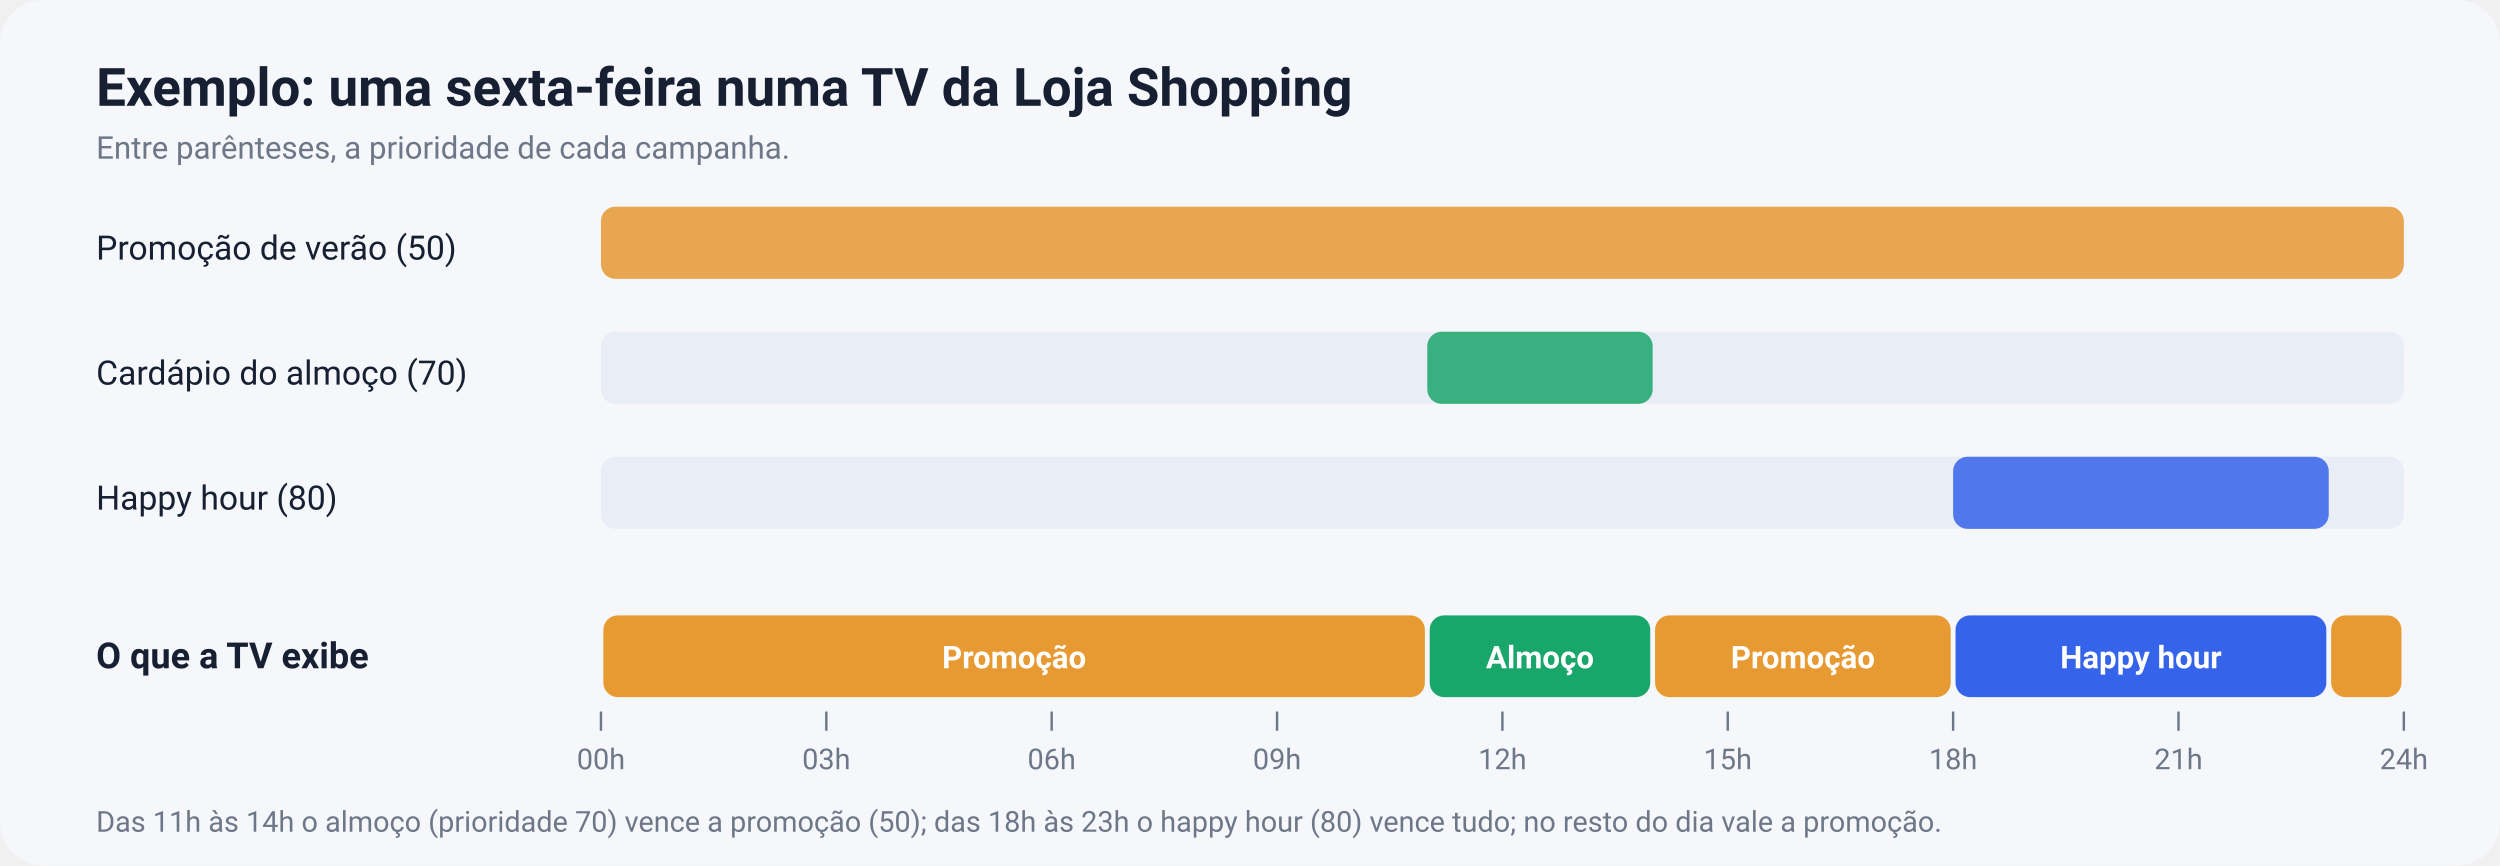
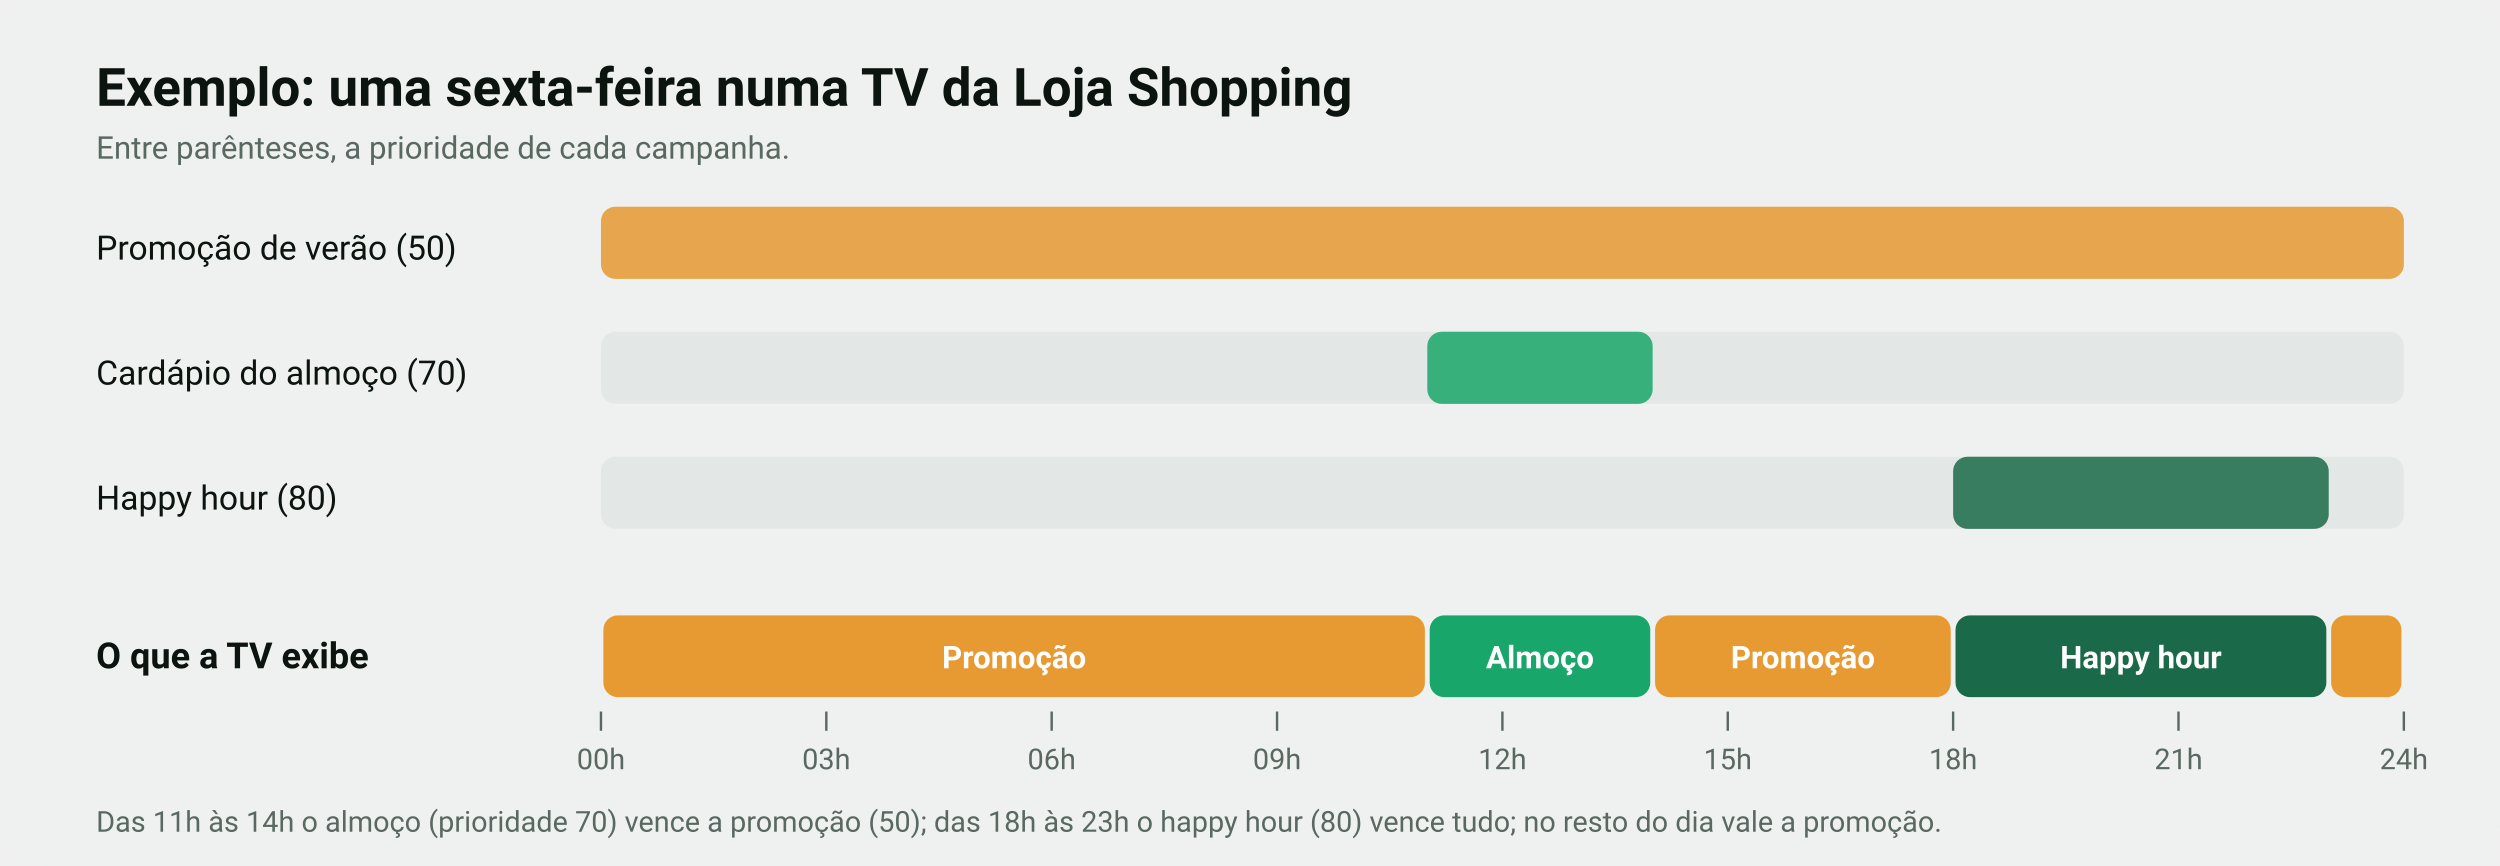
<svg xmlns="http://www.w3.org/2000/svg" viewBox="0 0 1040 360" width="1040" height="360" font-family="'Segoe UI', Roboto, 'Helvetica Neue', Arial, sans-serif">
  <defs>
    <marker id="arrow" viewBox="0 0 10 10" refX="8" refY="5" markerWidth="7" markerHeight="7" orient="auto-start-reverse">
-       <path d="M0 0 L10 5 L0 10 z" fill="#3563e9" />
+       <path d="M0 0 L10 5 L0 10 z" fill="#1a6a49" />
    </marker>
    <filter id="shadow" x="-10%" y="-10%" width="130%" height="140%">
-       <feDropShadow dx="0" dy="3" stdDeviation="4" flood-color="#10204a" flood-opacity=".18" />
+       <feDropShadow dx="0" dy="3" stdDeviation="4" flood-color="#06120d" flood-opacity=".18" />
    </filter>
  </defs>
-   <rect width="1040" height="360" rx="18" fill="#f5f7fb" />
-   <text x="40" y="44" font-size="22" font-weight="700" fill="#172033" text-anchor="start">Exemplo: uma sexta-feira numa TV da Loja Shopping</text>
-   <text x="40" y="66" font-size="13" font-weight="400" fill="#6d7788" text-anchor="start">Entre parênteses, a prioridade de cada campanha.</text>
-   <text x="40" y="108" font-size="14" font-weight="400" fill="#172033" text-anchor="start">Promoção de verão (50)</text>
-   <rect x="250" y="86" width="750" height="30" rx="6" fill="#e9edf5" />
+   <rect width="1040" height="360" rx="18" fill="#eef1ef" />
+   <text x="40" y="44" font-size="22" font-weight="700" fill="#0c1410" text-anchor="start">Exemplo: uma sexta-feira numa TV da Loja Shopping</text>
+   <text x="40" y="66" font-size="13" font-weight="400" fill="#5a6862" text-anchor="start">Entre parênteses, a prioridade de cada campanha.</text>
+   <text x="40" y="108" font-size="14" font-weight="400" fill="#0c1410" text-anchor="start">Promoção de verão (50)</text>
+   <rect x="250" y="86" width="750" height="30" rx="6" fill="#e3e8e6" />
  <rect x="250" y="86" width="750" height="30" rx="6" fill="#e89a32" opacity=".85" />
-   <text x="40" y="160" font-size="14" font-weight="400" fill="#172033" text-anchor="start">Cardápio do almoço (70)</text>
-   <rect x="250" y="138" width="750" height="30" rx="6" fill="#e9edf5" />
+   <text x="40" y="160" font-size="14" font-weight="400" fill="#0c1410" text-anchor="start">Cardápio do almoço (70)</text>
+   <rect x="250" y="138" width="750" height="30" rx="6" fill="#e3e8e6" />
  <rect x="593.75" y="138" width="93.75" height="30" rx="6" fill="#19a66a" opacity=".85" />
-   <text x="40" y="212" font-size="14" font-weight="400" fill="#172033" text-anchor="start">Happy hour (80)</text>
-   <rect x="250" y="190" width="750" height="30" rx="6" fill="#e9edf5" />
-   <rect x="812.5" y="190" width="156.25" height="30" rx="6" fill="#3563e9" opacity=".85" />
-   <text x="40" y="278" font-size="15" font-weight="700" fill="#172033" text-anchor="start">O que a TV exibe</text>
+   <text x="40" y="212" font-size="14" font-weight="400" fill="#0c1410" text-anchor="start">Happy hour (80)</text>
+   <rect x="250" y="190" width="750" height="30" rx="6" fill="#e3e8e6" />
+   <rect x="812.5" y="190" width="156.25" height="30" rx="6" fill="#1a6a49" opacity=".85" />
+   <text x="40" y="278" font-size="15" font-weight="700" fill="#0c1410" text-anchor="start">O que a TV exibe</text>
  <rect x="251" y="256" width="341.75" height="34" rx="6" fill="#e89a32" />
  <text x="421.875" y="278" font-size="13" font-weight="700" fill="#ffffff" text-anchor="middle">Promoção</text>
  <rect x="594.75" y="256" width="91.75" height="34" rx="6" fill="#19a66a" />
  <text x="640.625" y="278" font-size="13" font-weight="700" fill="#ffffff" text-anchor="middle">Almoço</text>
  <rect x="688.5" y="256" width="123" height="34" rx="6" fill="#e89a32" />
  <text x="750" y="278" font-size="13" font-weight="700" fill="#ffffff" text-anchor="middle">Promoção</text>
-   <rect x="813.5" y="256" width="154.25" height="34" rx="6" fill="#3563e9" />
+   <rect x="813.5" y="256" width="154.25" height="34" rx="6" fill="#1a6a49" />
  <text x="890.625" y="278" font-size="13" font-weight="700" fill="#ffffff" text-anchor="middle">Happy hour</text>
  <rect x="969.75" y="256" width="29.25" height="34" rx="6" fill="#e89a32" />
-   <line x1="250" y1="296" x2="250" y2="304" stroke="#6d7788" />
-   <text x="250" y="320" font-size="12" font-weight="400" fill="#6d7788" text-anchor="middle">00h</text>
-   <line x1="343.75" y1="296" x2="343.75" y2="304" stroke="#6d7788" />
-   <text x="343.75" y="320" font-size="12" font-weight="400" fill="#6d7788" text-anchor="middle">03h</text>
-   <line x1="437.5" y1="296" x2="437.5" y2="304" stroke="#6d7788" />
-   <text x="437.5" y="320" font-size="12" font-weight="400" fill="#6d7788" text-anchor="middle">06h</text>
-   <line x1="531.25" y1="296" x2="531.25" y2="304" stroke="#6d7788" />
-   <text x="531.25" y="320" font-size="12" font-weight="400" fill="#6d7788" text-anchor="middle">09h</text>
-   <line x1="625" y1="296" x2="625" y2="304" stroke="#6d7788" />
-   <text x="625" y="320" font-size="12" font-weight="400" fill="#6d7788" text-anchor="middle">12h</text>
-   <line x1="718.75" y1="296" x2="718.75" y2="304" stroke="#6d7788" />
-   <text x="718.75" y="320" font-size="12" font-weight="400" fill="#6d7788" text-anchor="middle">15h</text>
-   <line x1="812.5" y1="296" x2="812.5" y2="304" stroke="#6d7788" />
-   <text x="812.5" y="320" font-size="12" font-weight="400" fill="#6d7788" text-anchor="middle">18h</text>
-   <line x1="906.25" y1="296" x2="906.25" y2="304" stroke="#6d7788" />
-   <text x="906.25" y="320" font-size="12" font-weight="400" fill="#6d7788" text-anchor="middle">21h</text>
-   <line x1="1000" y1="296" x2="1000" y2="304" stroke="#6d7788" />
-   <text x="1000" y="320" font-size="12" font-weight="400" fill="#6d7788" text-anchor="middle">24h</text>
-   <text x="40" y="346" font-size="12" font-weight="400" fill="#6d7788" text-anchor="start">Das 11h às 14h o almoço (prioridade 70) vence a promoção (50); das 18h às 23h o happy hour (80) vence tudo; no resto do dia vale a promoção.</text>
+   <line x1="250" y1="296" x2="250" y2="304" stroke="#5a6862" />
+   <text x="250" y="320" font-size="12" font-weight="400" fill="#5a6862" text-anchor="middle">00h</text>
+   <line x1="343.75" y1="296" x2="343.75" y2="304" stroke="#5a6862" />
+   <text x="343.75" y="320" font-size="12" font-weight="400" fill="#5a6862" text-anchor="middle">03h</text>
+   <line x1="437.5" y1="296" x2="437.5" y2="304" stroke="#5a6862" />
+   <text x="437.5" y="320" font-size="12" font-weight="400" fill="#5a6862" text-anchor="middle">06h</text>
+   <line x1="531.25" y1="296" x2="531.25" y2="304" stroke="#5a6862" />
+   <text x="531.25" y="320" font-size="12" font-weight="400" fill="#5a6862" text-anchor="middle">09h</text>
+   <line x1="625" y1="296" x2="625" y2="304" stroke="#5a6862" />
+   <text x="625" y="320" font-size="12" font-weight="400" fill="#5a6862" text-anchor="middle">12h</text>
+   <line x1="718.75" y1="296" x2="718.75" y2="304" stroke="#5a6862" />
+   <text x="718.75" y="320" font-size="12" font-weight="400" fill="#5a6862" text-anchor="middle">15h</text>
+   <line x1="812.5" y1="296" x2="812.5" y2="304" stroke="#5a6862" />
+   <text x="812.5" y="320" font-size="12" font-weight="400" fill="#5a6862" text-anchor="middle">18h</text>
+   <line x1="906.25" y1="296" x2="906.25" y2="304" stroke="#5a6862" />
+   <text x="906.25" y="320" font-size="12" font-weight="400" fill="#5a6862" text-anchor="middle">21h</text>
+   <line x1="1000" y1="296" x2="1000" y2="304" stroke="#5a6862" />
+   <text x="1000" y="320" font-size="12" font-weight="400" fill="#5a6862" text-anchor="middle">24h</text>
+   <text x="40" y="346" font-size="12" font-weight="400" fill="#5a6862" text-anchor="start">Das 11h às 14h o almoço (prioridade 70) vence a promoção (50); das 18h às 23h o happy hour (80) vence tudo; no resto do dia vale a promoção.</text>
</svg>
